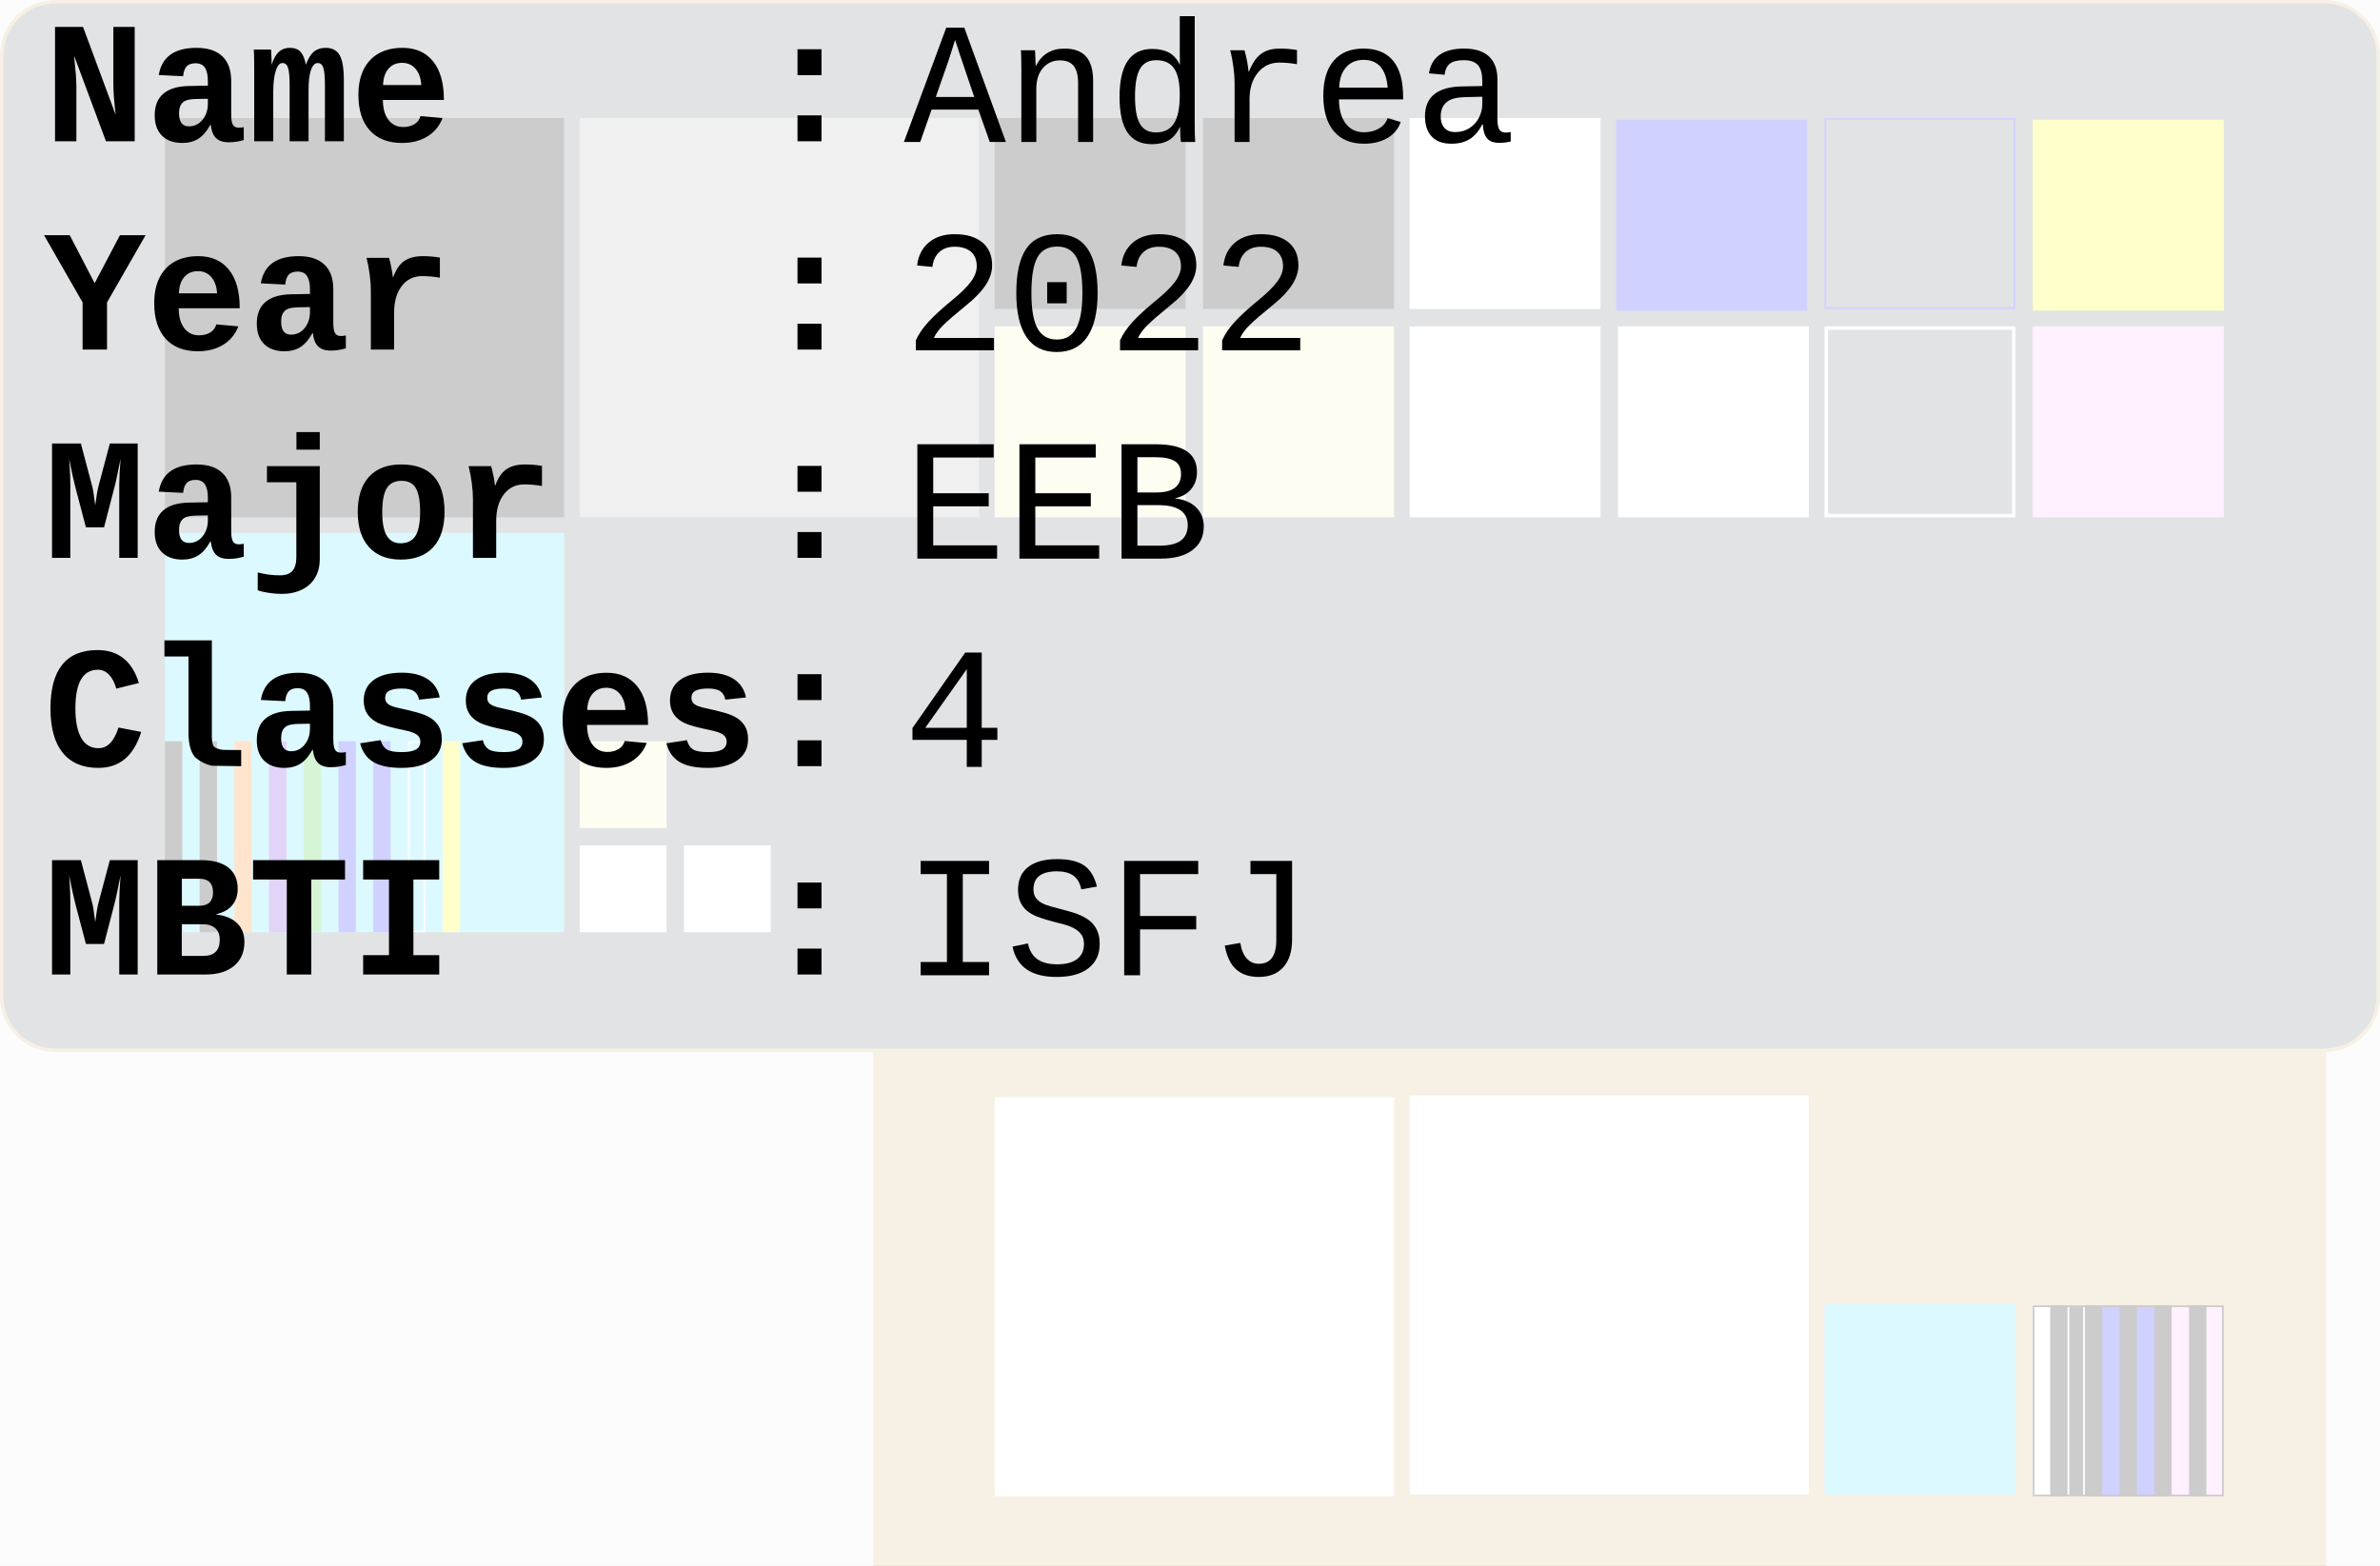
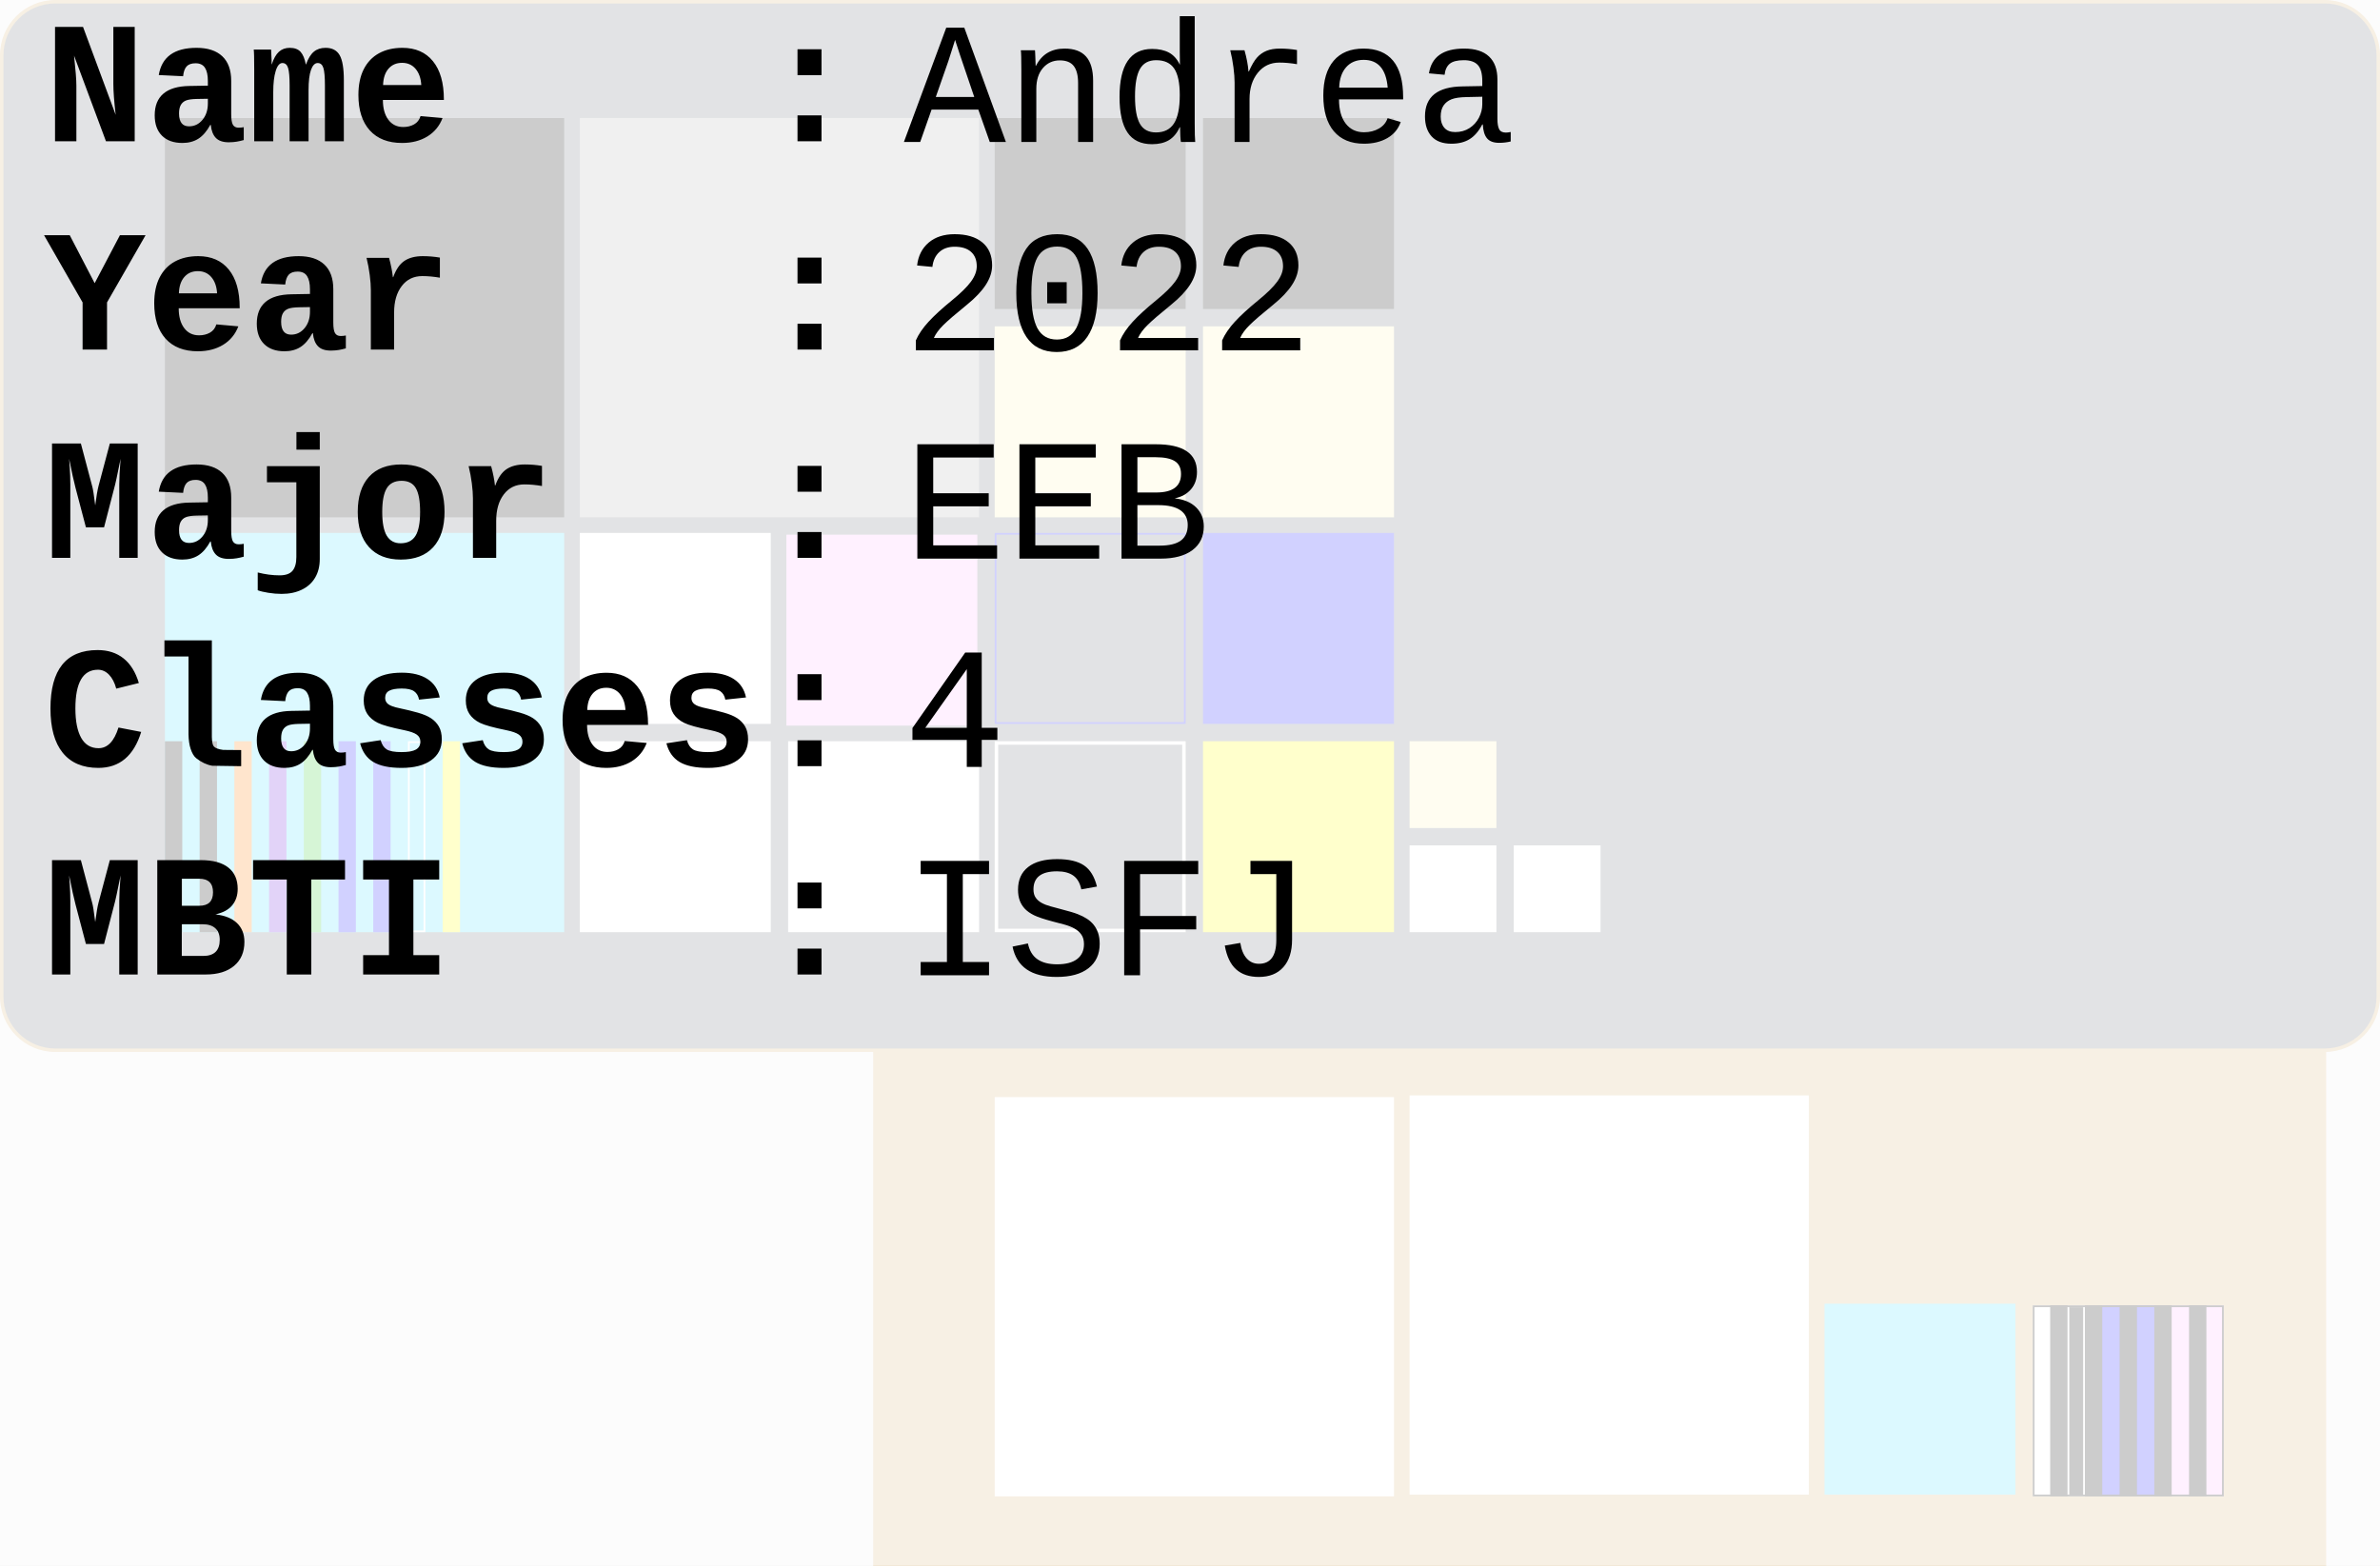
<svg xmlns="http://www.w3.org/2000/svg" viewBox="0 0 1371 902">
  <defs>
    <style>.cls-1{fill:#d6b378;}.cls-2{fill:#6e757c;}.cls-13,.cls-3{fill:#fff;}.cls-4{fill:#51e0ff;}.cls-5{fill:#ffbaff;}.cls-6{fill:#1917ff;}.cls-7{fill:#b3b3b3;}.cls-8{fill:#fff5b9;}.cls-9{fill:#ff0;}.cls-10{fill:#7021dc;}.cls-11{fill:#ff7b07;}.cls-12{fill:#3c3;}.cls-13{opacity:0.8;}.cls-14,.cls-15{font-size:100px;}.cls-14{font-family:CourierNewPS-BoldMT, Courier New;font-weight:700;}.cls-15{font-family:CourierNewPSMT, Courier New;}</style>
  </defs>
  <g id="Layer_1" data-name="Layer 1">
    <rect class="cls-1" x="503" y="592" width="837" height="310" />
    <rect class="cls-2" x="1" y="1" width="1369" height="604" rx="30.87" />
    <path class="cls-1" d="M1339.13,2A29.9,29.9,0,0,1,1369,31.87V574.13A29.9,29.9,0,0,1,1339.13,604H31.87A29.9,29.9,0,0,1,2,574.13V31.87A29.9,29.9,0,0,1,31.87,2H1339.13m0-2H31.87A31.87,31.87,0,0,0,0,31.87V574.13A31.87,31.87,0,0,0,31.87,606H1339.13A31.87,31.87,0,0,0,1371,574.13V31.87A31.87,31.87,0,0,0,1339.13,0Z" />
    <rect x="95" y="68" width="230" height="230" />
    <rect class="cls-3" x="573" y="632" width="230" height="230" />
    <rect class="cls-4" x="1051" y="751" width="110" height="110" />
    <rect class="cls-3" x="812" y="631" width="230" height="230" />
    <rect x="1171" y="752" width="110" height="110" />
    <path class="cls-3" d="M1200,753V861h-8V753h8m1-1h-10V862h10V752Z" />
    <rect class="cls-3" x="1171" y="752" width="10" height="110" />
    <rect class="cls-5" x="1251" y="752" width="10" height="110" />
    <rect class="cls-6" x="1231" y="752" width="10" height="110" />
    <rect class="cls-5" x="1271" y="752" width="10" height="110" />
    <rect class="cls-6" x="1211" y="752" width="10" height="110" />
    <path d="M1280,753V861H1172V753h108m1-1H1171V862h110V752Z" />
    <rect class="cls-7" x="334" y="68" width="230" height="230" />
    <rect class="cls-8" x="573" y="188" width="110" height="110" />
    <rect x="573" y="68" width="110" height="110" />
    <rect x="693" y="68" width="110" height="110" />
    <rect class="cls-8" x="693" y="188" width="110" height="110" />
-     <rect class="cls-3" x="812" y="68" width="110" height="110" />
-     <rect class="cls-3" x="812" y="188" width="110" height="110" />
-     <path class="cls-3" d="M1159,190V296H1053V190h106m2-2H1051V298h110V188Z" />
-     <rect class="cls-3" x="394" y="487" width="50" height="50" />
-     <rect class="cls-8" x="334" y="427" width="50" height="50" />
-     <rect class="cls-3" x="334" y="487" width="50" height="50" />
-     <rect class="cls-3" x="932" y="188" width="110" height="110" />
-     <rect class="cls-5" x="1171" y="188" width="110" height="110" />
-     <rect class="cls-9" x="1171" y="69" width="110" height="110" />
-     <rect class="cls-6" x="931" y="69" width="110" height="110" />
-     <path class="cls-6" d="M1160,69V177H1052V69h108m1-1H1051V178h110V68Z" />
+     <rect class="cls-3" x="334" y="307" width="110" height="110" />
+     <rect class="cls-3" x="334" y="427" width="110" height="110" />
+     <path class="cls-3" d="M681,429V535H575V429H681m2-2H573V537H683V427Z" />
+     <rect class="cls-3" x="872" y="487" width="50" height="50" />
+     <rect class="cls-8" x="812" y="427" width="50" height="50" />
+     <rect class="cls-3" x="812" y="487" width="50" height="50" />
+     <rect class="cls-3" x="454" y="427" width="110" height="110" />
+     <rect class="cls-5" x="453" y="308" width="110" height="110" />
+     <rect class="cls-9" x="693" y="427" width="110" height="110" />
+     <rect class="cls-6" x="693" y="307" width="110" height="110" />
+     <path class="cls-6" d="M682,308V416H574V308H682m1-1H573V417H683V307Z" />
    <rect class="cls-4" x="95" y="307" width="230" height="230" />
    <rect x="115" y="427" width="10" height="110" />
    <rect class="cls-6" x="215" y="427" width="10" height="110" />
    <rect class="cls-10" x="155" y="427" width="10" height="110" />
    <rect class="cls-11" x="135" y="427" width="10" height="110" />
    <rect class="cls-12" x="175" y="427" width="10" height="110" />
    <rect class="cls-6" x="195" y="427" width="10" height="110" />
    <rect class="cls-9" x="255" y="427" width="10" height="110" />
    <path class="cls-3" d="M244,428V536h-8V428h8m1-1H235V537h10V427Z" />
    <rect x="95" y="427" width="10" height="110" />
  </g>
  <g id="Overlays">
    <rect class="cls-13" width="1371" height="902" />
    <text class="cls-14" transform="translate(25.24 81.37) scale(0.98 1)">
      <tspan xml:space="preserve">Name   :</tspan>
      <tspan x="0" y="120" xml:space="preserve">Year   :</tspan>
      <tspan x="0" y="240" xml:space="preserve">Major  :</tspan>
      <tspan x="0" y="360">Classes:</tspan>
      <tspan x="0" y="480" xml:space="preserve">MBTI   :</tspan>
    </text>
    <text class="cls-15" transform="translate(520.69 81.8) scale(0.98 1)">Andrea<tspan x="0" y="120">2022</tspan>
      <tspan x="0" y="240">EEB</tspan>
      <tspan x="0" y="360">4</tspan>
      <tspan x="0" y="480">ISFJ</tspan>
    </text>
  </g>
</svg>
